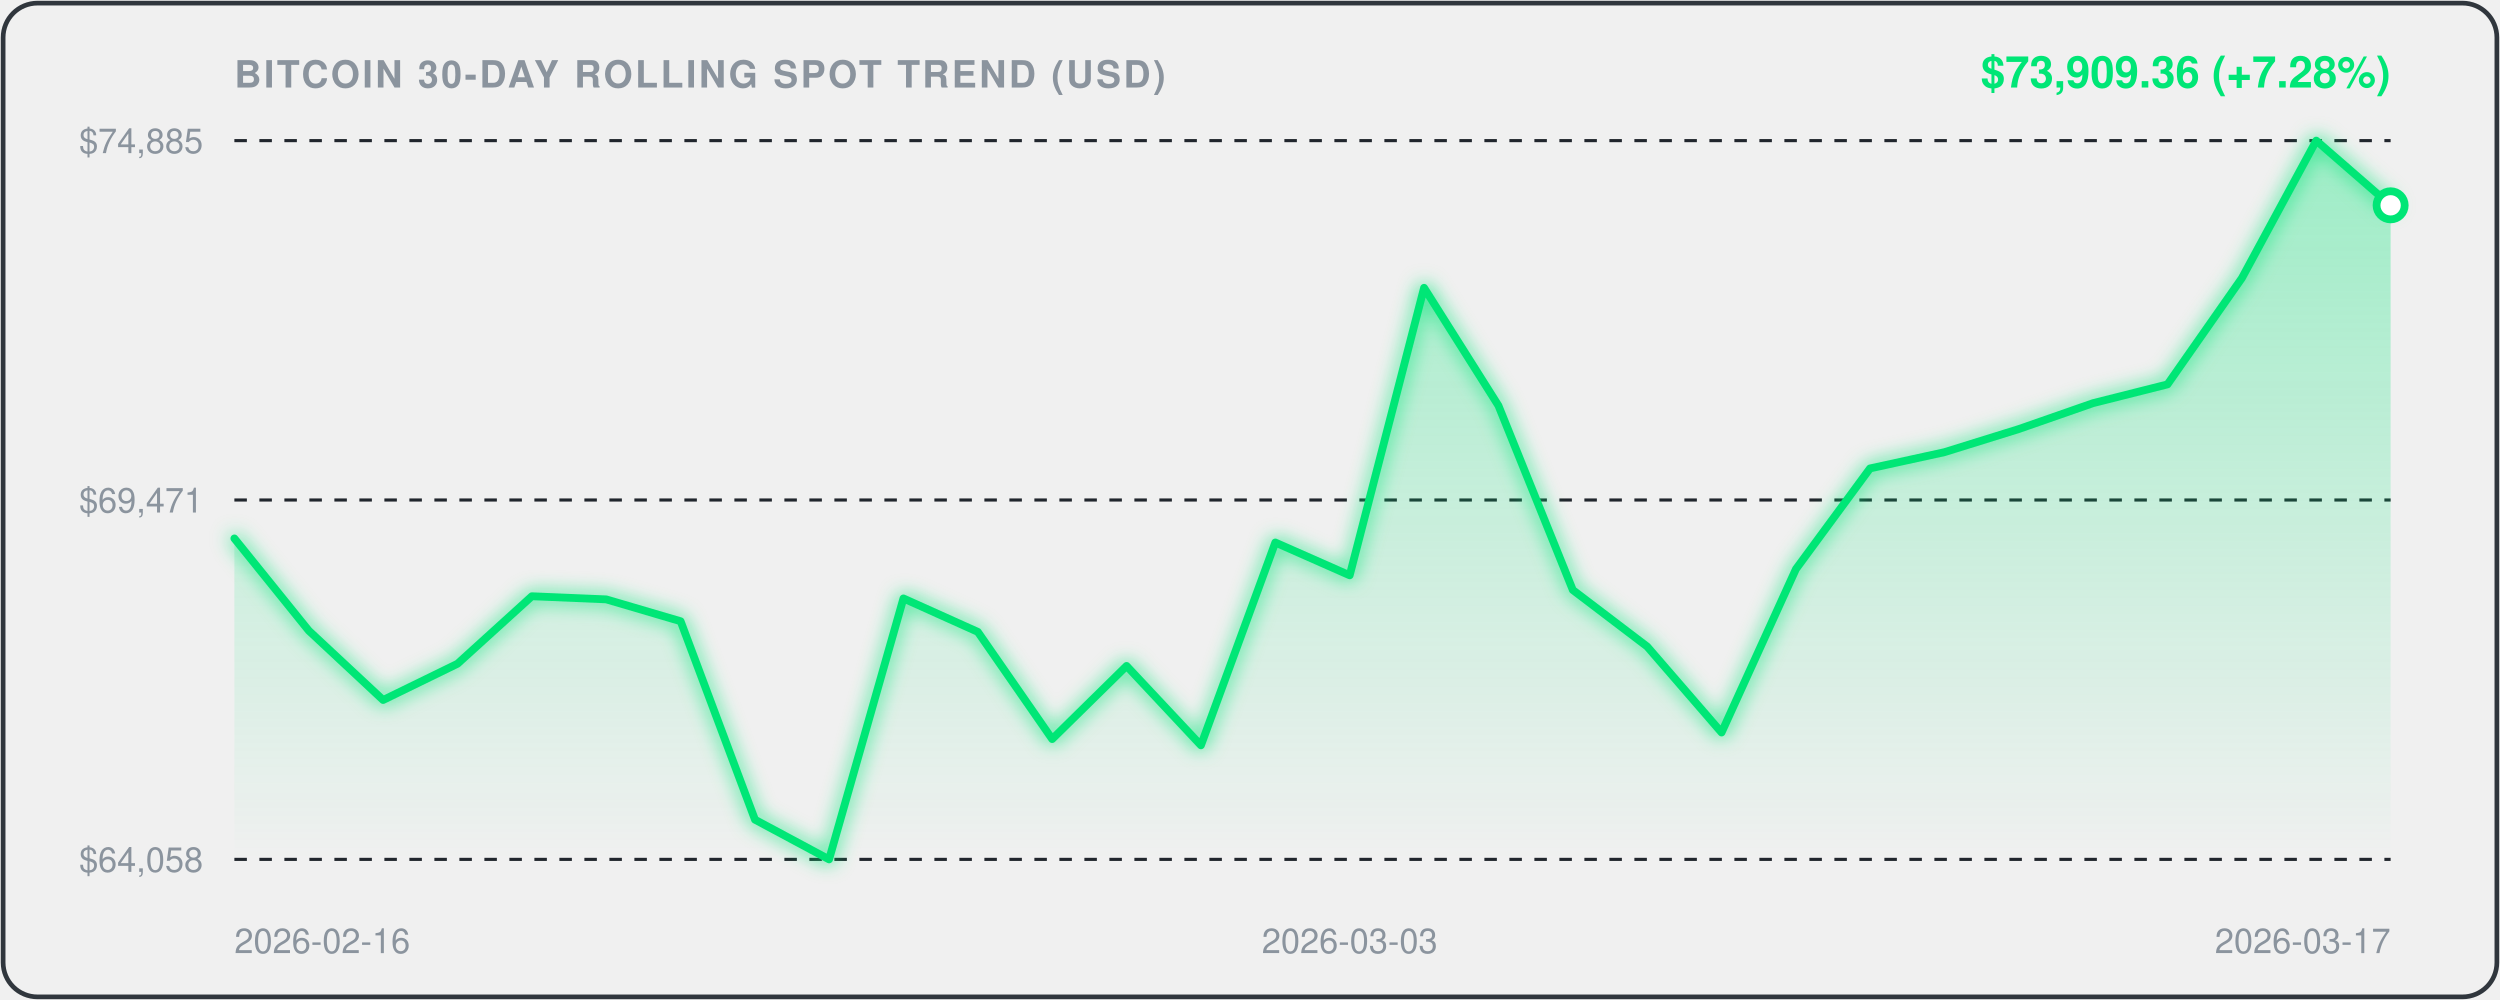
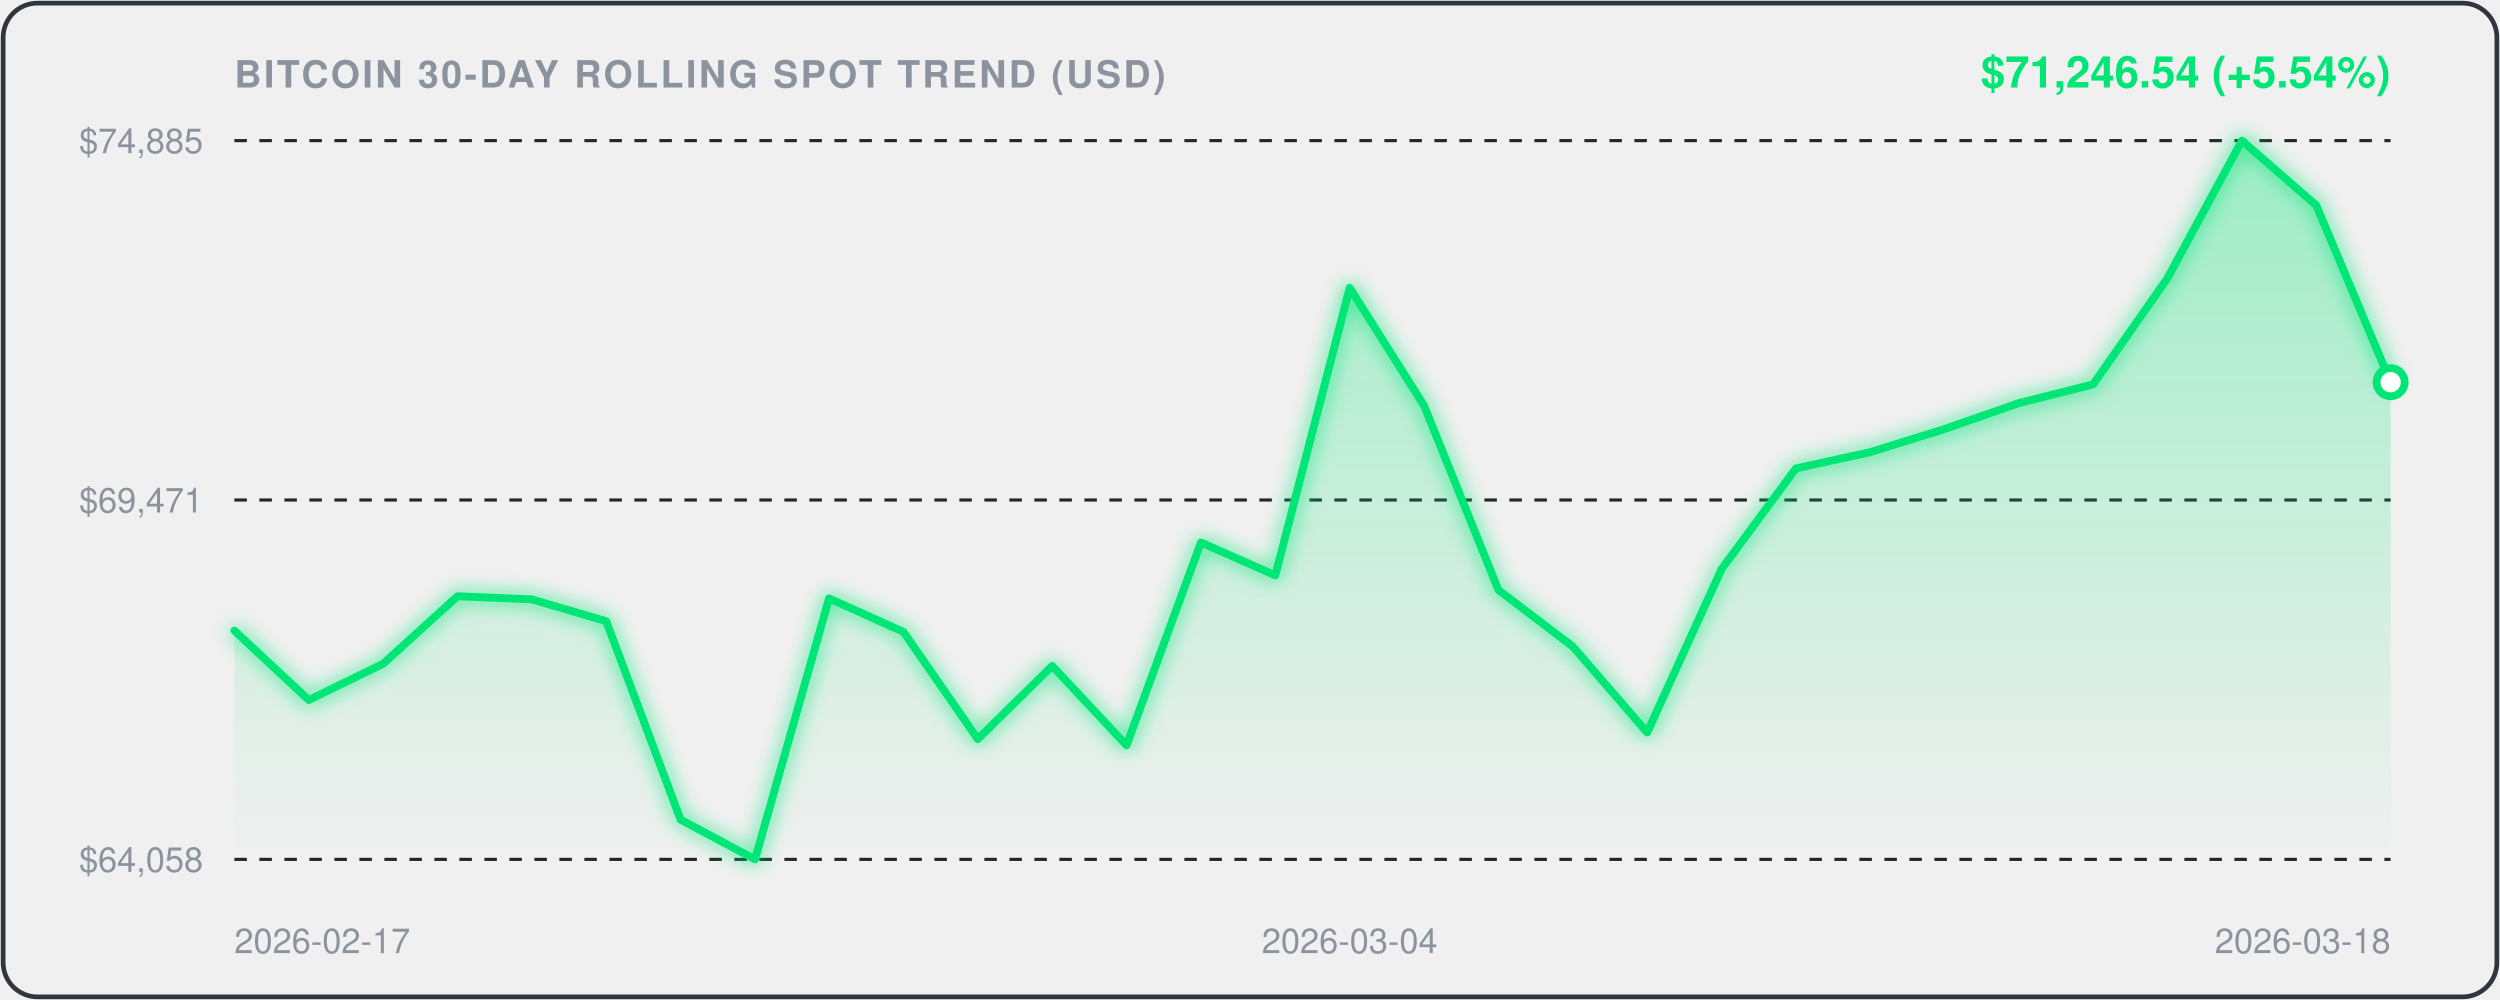
<svg xmlns="http://www.w3.org/2000/svg" viewBox="0 0 800 320" width="100%" height="100%" style="background:#0d1117;border-radius:12px;font-family:-apple-system,BlinkMacSystemFont,'Segoe UI',Helvetica,Arial,sans-serif;">
  <defs>
    <linearGradient id="areaGrad" x1="0" y1="0" x2="0" y2="1">
      <stop offset="0%" stop-color="rgba(0, 230, 118, 0.35)" />
      <stop offset="100%" stop-color="rgba(0, 230, 118, 0.0)" />
    </linearGradient>
    <filter id="glow" x="-20%" y="-20%" width="140%" height="140%">
      <feGaussianBlur stdDeviation="3" result="blur" />
      <feComposite in="SourceGraphic" in2="blur" operator="over" />
    </filter>
  </defs>
  <rect x="1" y="1" width="798" height="318" rx="11" fill="none" stroke="#30363d" stroke-width="1.5" />
  <text x="75" y="28" fill="#8b949e" font-size="12" font-weight="600" letter-spacing="0.8">BITCOIN 30-DAY ROLLING SPOT TREND (USD)</text>
-   <text x="765" y="28" text-anchor="end" fill="#00E676" font-size="14" font-weight="700">$73,909.36 (+7.28%)</text>
+   <text x="765" y="28" text-anchor="end" fill="#00E676" font-size="14" font-weight="700">$71,246.54 (+5.54%)</text>
  <line x1="75" y1="45" x2="765" y2="45" stroke="#21262d" stroke-width="1" stroke-dasharray="4,4" />
  <text x="65" y="49" text-anchor="end" fill="#8b949e" font-size="11">$74,885</text>
  <line x1="75" y1="160.0" x2="765" y2="160.0" stroke="#21262d" stroke-width="1" stroke-dasharray="4,4" />
  <text x="65" y="164.0" text-anchor="end" fill="#8b949e" font-size="11">$69,471</text>
  <line x1="75" y1="275" x2="765" y2="275" stroke="#21262d" stroke-width="1" stroke-dasharray="4,4" />
  <text x="65" y="279" text-anchor="end" fill="#8b949e" font-size="11">$64,058</text>
-   <path d="M 75.0,172.3 L 98.8,201.8 L 122.6,224.0 L 146.4,212.4 L 170.2,190.8 L 194.0,191.8 L 217.8,198.8 L 241.6,262.3 L 265.3,275.0 L 289.1,191.5 L 312.9,202.2 L 336.7,236.5 L 360.5,213.1 L 384.3,238.5 L 408.1,173.6 L 431.9,184.1 L 455.7,92.1 L 479.5,129.8 L 503.3,188.8 L 527.1,206.9 L 550.9,234.4 L 574.7,182.1 L 598.4,149.9 L 622.2,144.7 L 646.0,137.3 L 669.8,129.0 L 693.6,123.0 L 717.4,89.0 L 741.2,45.0 L 765.0,65.7 L 765.0,275.0 L 75.0,275.0 Z" fill="url(#areaGrad)" />
-   <path d="M 75.0,172.3 L 98.8,201.8 L 122.6,224.0 L 146.4,212.4 L 170.2,190.8 L 194.0,191.8 L 217.8,198.8 L 241.6,262.3 L 265.3,275.0 L 289.1,191.5 L 312.9,202.2 L 336.7,236.5 L 360.5,213.1 L 384.3,238.5 L 408.1,173.6 L 431.9,184.1 L 455.7,92.1 L 479.5,129.8 L 503.3,188.8 L 527.1,206.9 L 550.9,234.4 L 574.7,182.1 L 598.4,149.9 L 622.2,144.7 L 646.0,137.3 L 669.8,129.0 L 693.6,123.0 L 717.4,89.0 L 741.2,45.0 L 765.0,65.7" fill="none" stroke="#00E676" stroke-width="2.5" stroke-linecap="round" stroke-linejoin="round" filter="url(#glow)" />
-   <circle cx="765.0" cy="65.7" r="4.5" fill="#ffffff" stroke="#00E676" stroke-width="2.5" />
-   <text x="75.0" y="305" fill="#8b949e" font-size="11" text-anchor="start">2026-02-16</text>
-   <text x="431.9" y="305" fill="#8b949e" font-size="11" text-anchor="middle">2026-03-03</text>
-   <text x="765.0" y="305" fill="#8b949e" font-size="11" text-anchor="end">2026-03-17</text>
+   <path d="M 75.0,201.8 L 98.8,224.0 L 122.6,212.4 L 146.4,190.8 L 170.2,191.8 L 194.0,198.8 L 217.8,262.3 L 241.6,275.0 L 265.3,191.5 L 289.1,202.2 L 312.9,236.5 L 336.7,213.1 L 360.5,238.5 L 384.3,173.6 L 408.1,184.1 L 431.9,92.1 L 455.7,129.8 L 479.5,188.8 L 503.3,206.9 L 527.1,234.4 L 550.9,182.1 L 574.7,149.9 L 598.4,144.7 L 622.2,137.3 L 646.0,129.0 L 669.8,123.0 L 693.6,89.0 L 717.4,45.0 L 741.2,65.7 L 765.0,122.3 L 765.0,275.0 L 75.0,275.0 Z" fill="url(#areaGrad)" />
+   <path d="M 75.0,201.8 L 98.8,224.0 L 122.6,212.4 L 146.4,190.8 L 170.2,191.8 L 194.0,198.8 L 217.8,262.3 L 241.6,275.0 L 265.3,191.5 L 289.1,202.2 L 312.9,236.5 L 336.7,213.1 L 360.5,238.5 L 384.3,173.6 L 408.1,184.1 L 431.9,92.1 L 455.7,129.8 L 479.5,188.8 L 503.3,206.9 L 527.1,234.4 L 550.9,182.1 L 574.7,149.9 L 598.4,144.7 L 622.2,137.3 L 646.0,129.0 L 669.8,123.0 L 693.6,89.0 L 717.4,45.0 L 741.2,65.7 L 765.0,122.3" fill="none" stroke="#00E676" stroke-width="2.5" stroke-linecap="round" stroke-linejoin="round" filter="url(#glow)" />
+   <circle cx="765.0" cy="122.3" r="4.5" fill="#ffffff" stroke="#00E676" stroke-width="2.5" />
+   <text x="75.0" y="305" fill="#8b949e" font-size="11" text-anchor="start">2026-02-17</text>
+   <text x="431.9" y="305" fill="#8b949e" font-size="11" text-anchor="middle">2026-03-04</text>
+   <text x="765.0" y="305" fill="#8b949e" font-size="11" text-anchor="end">2026-03-18</text>
</svg>
